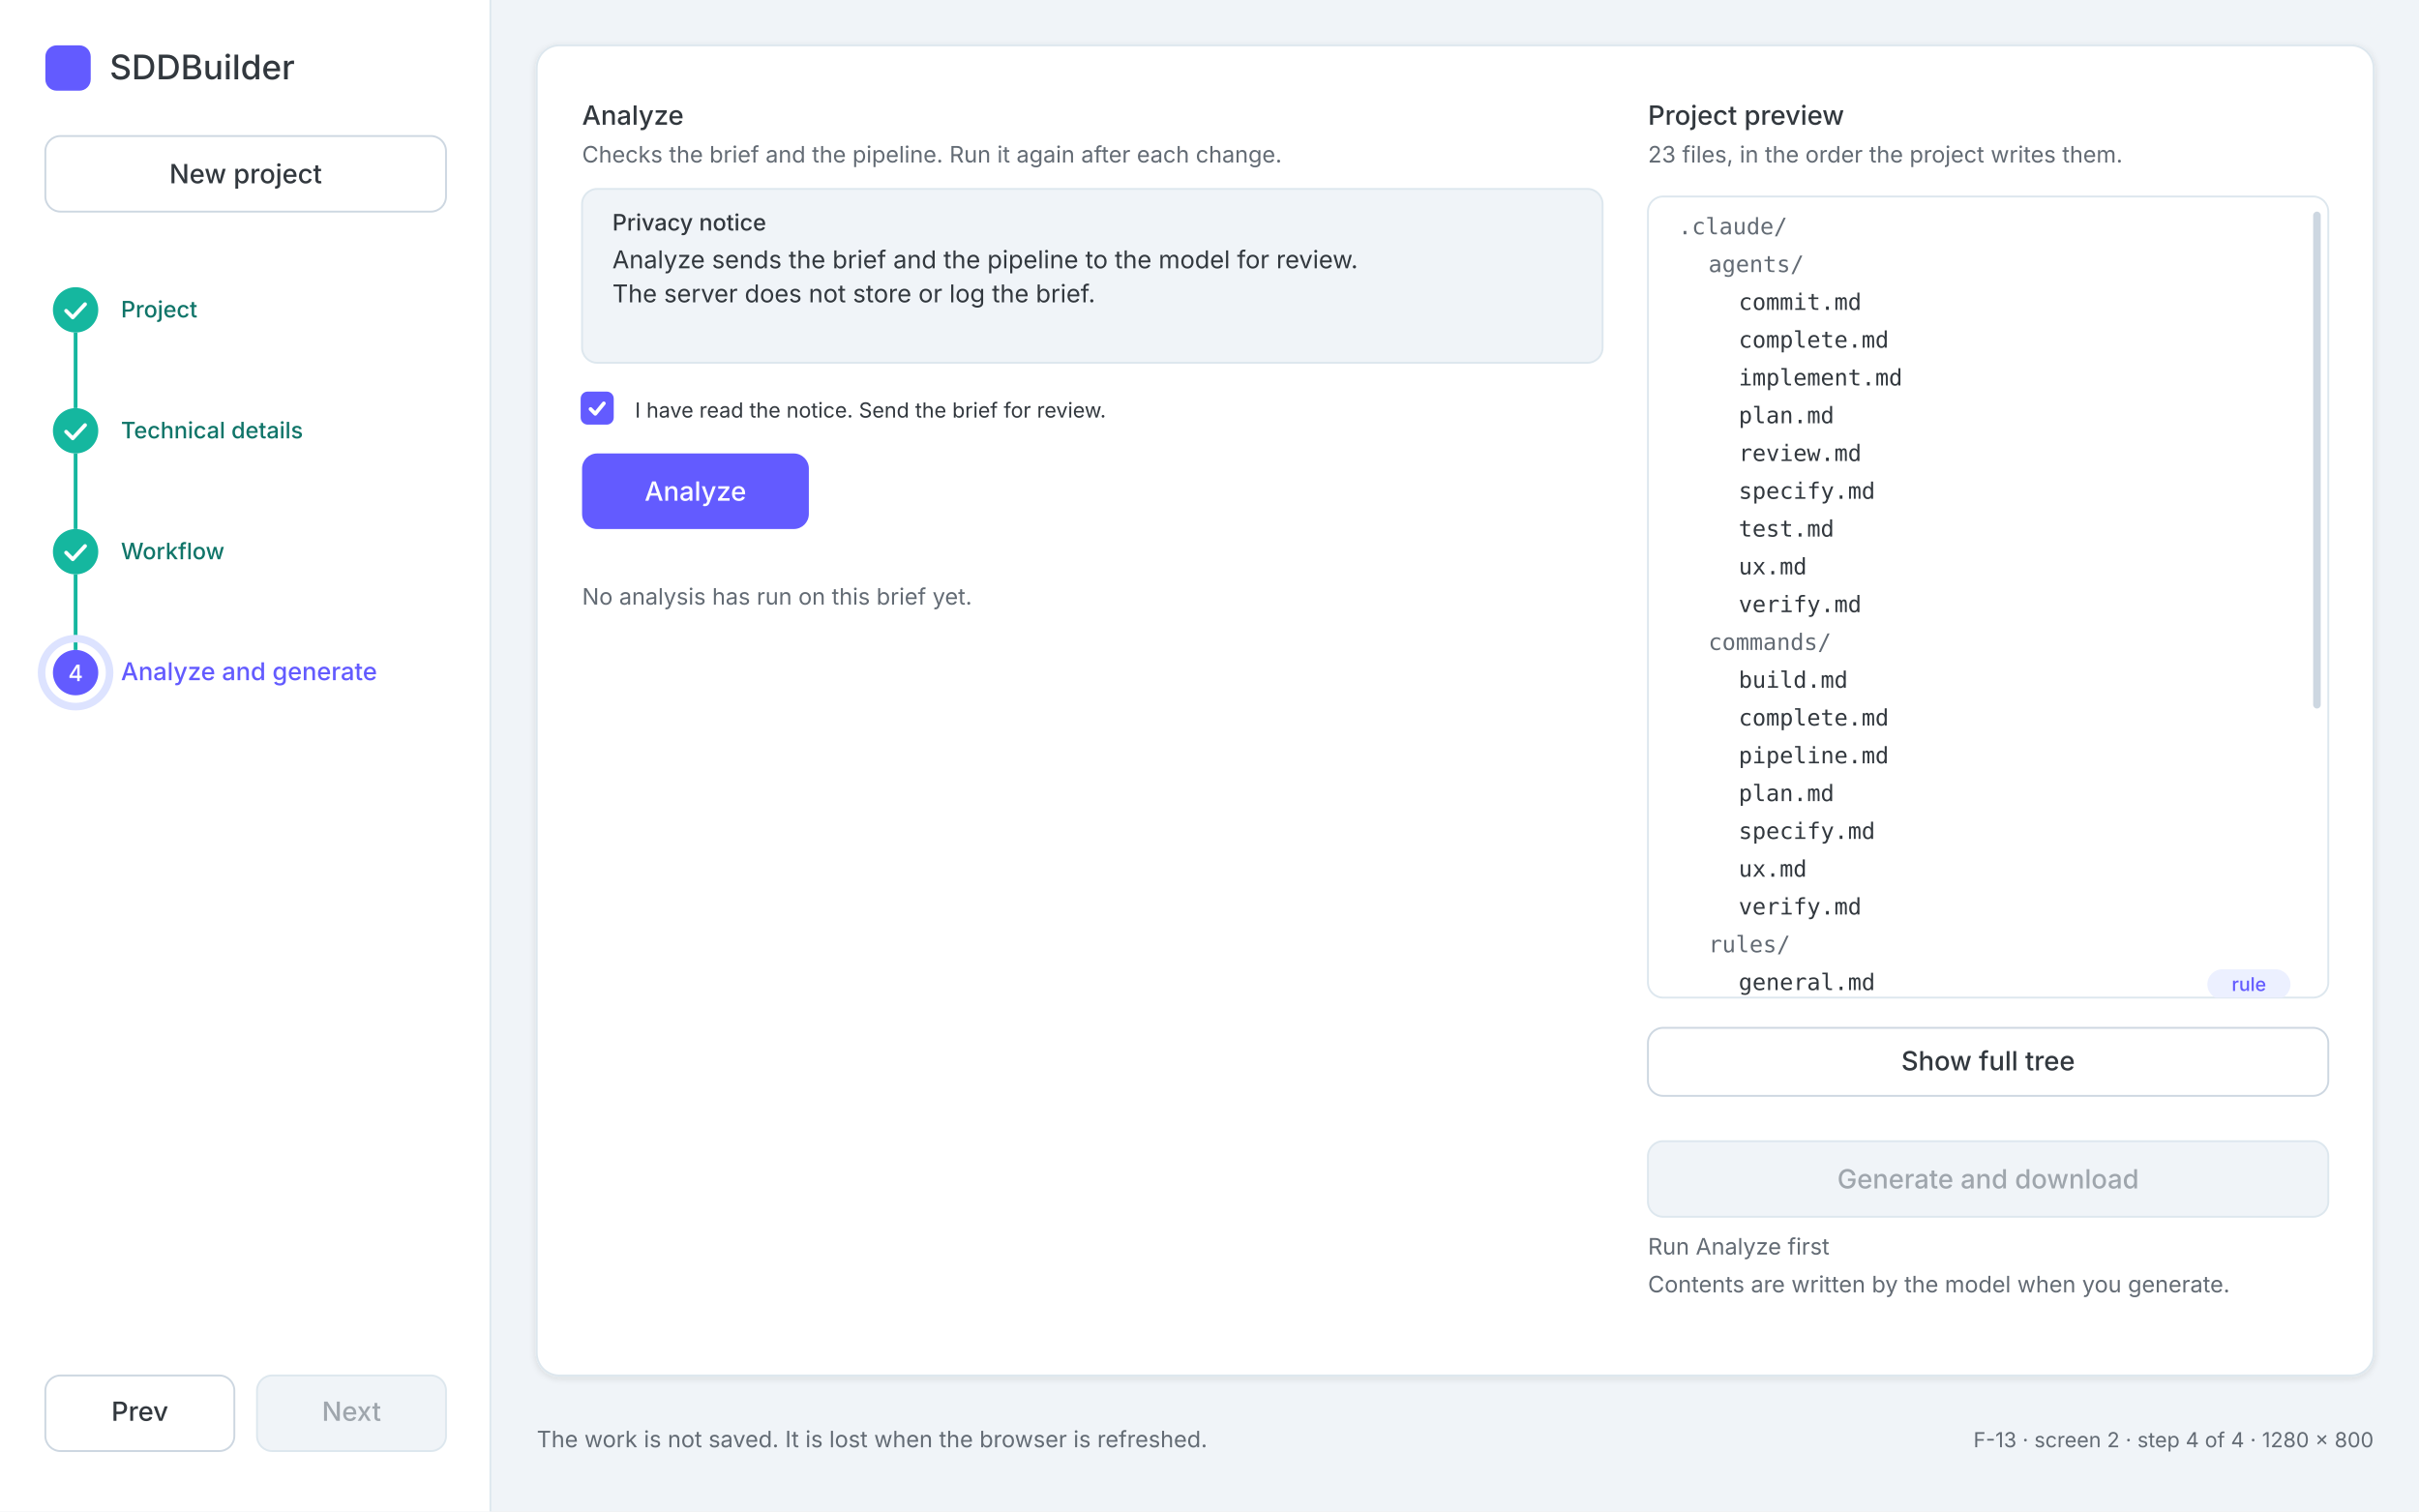
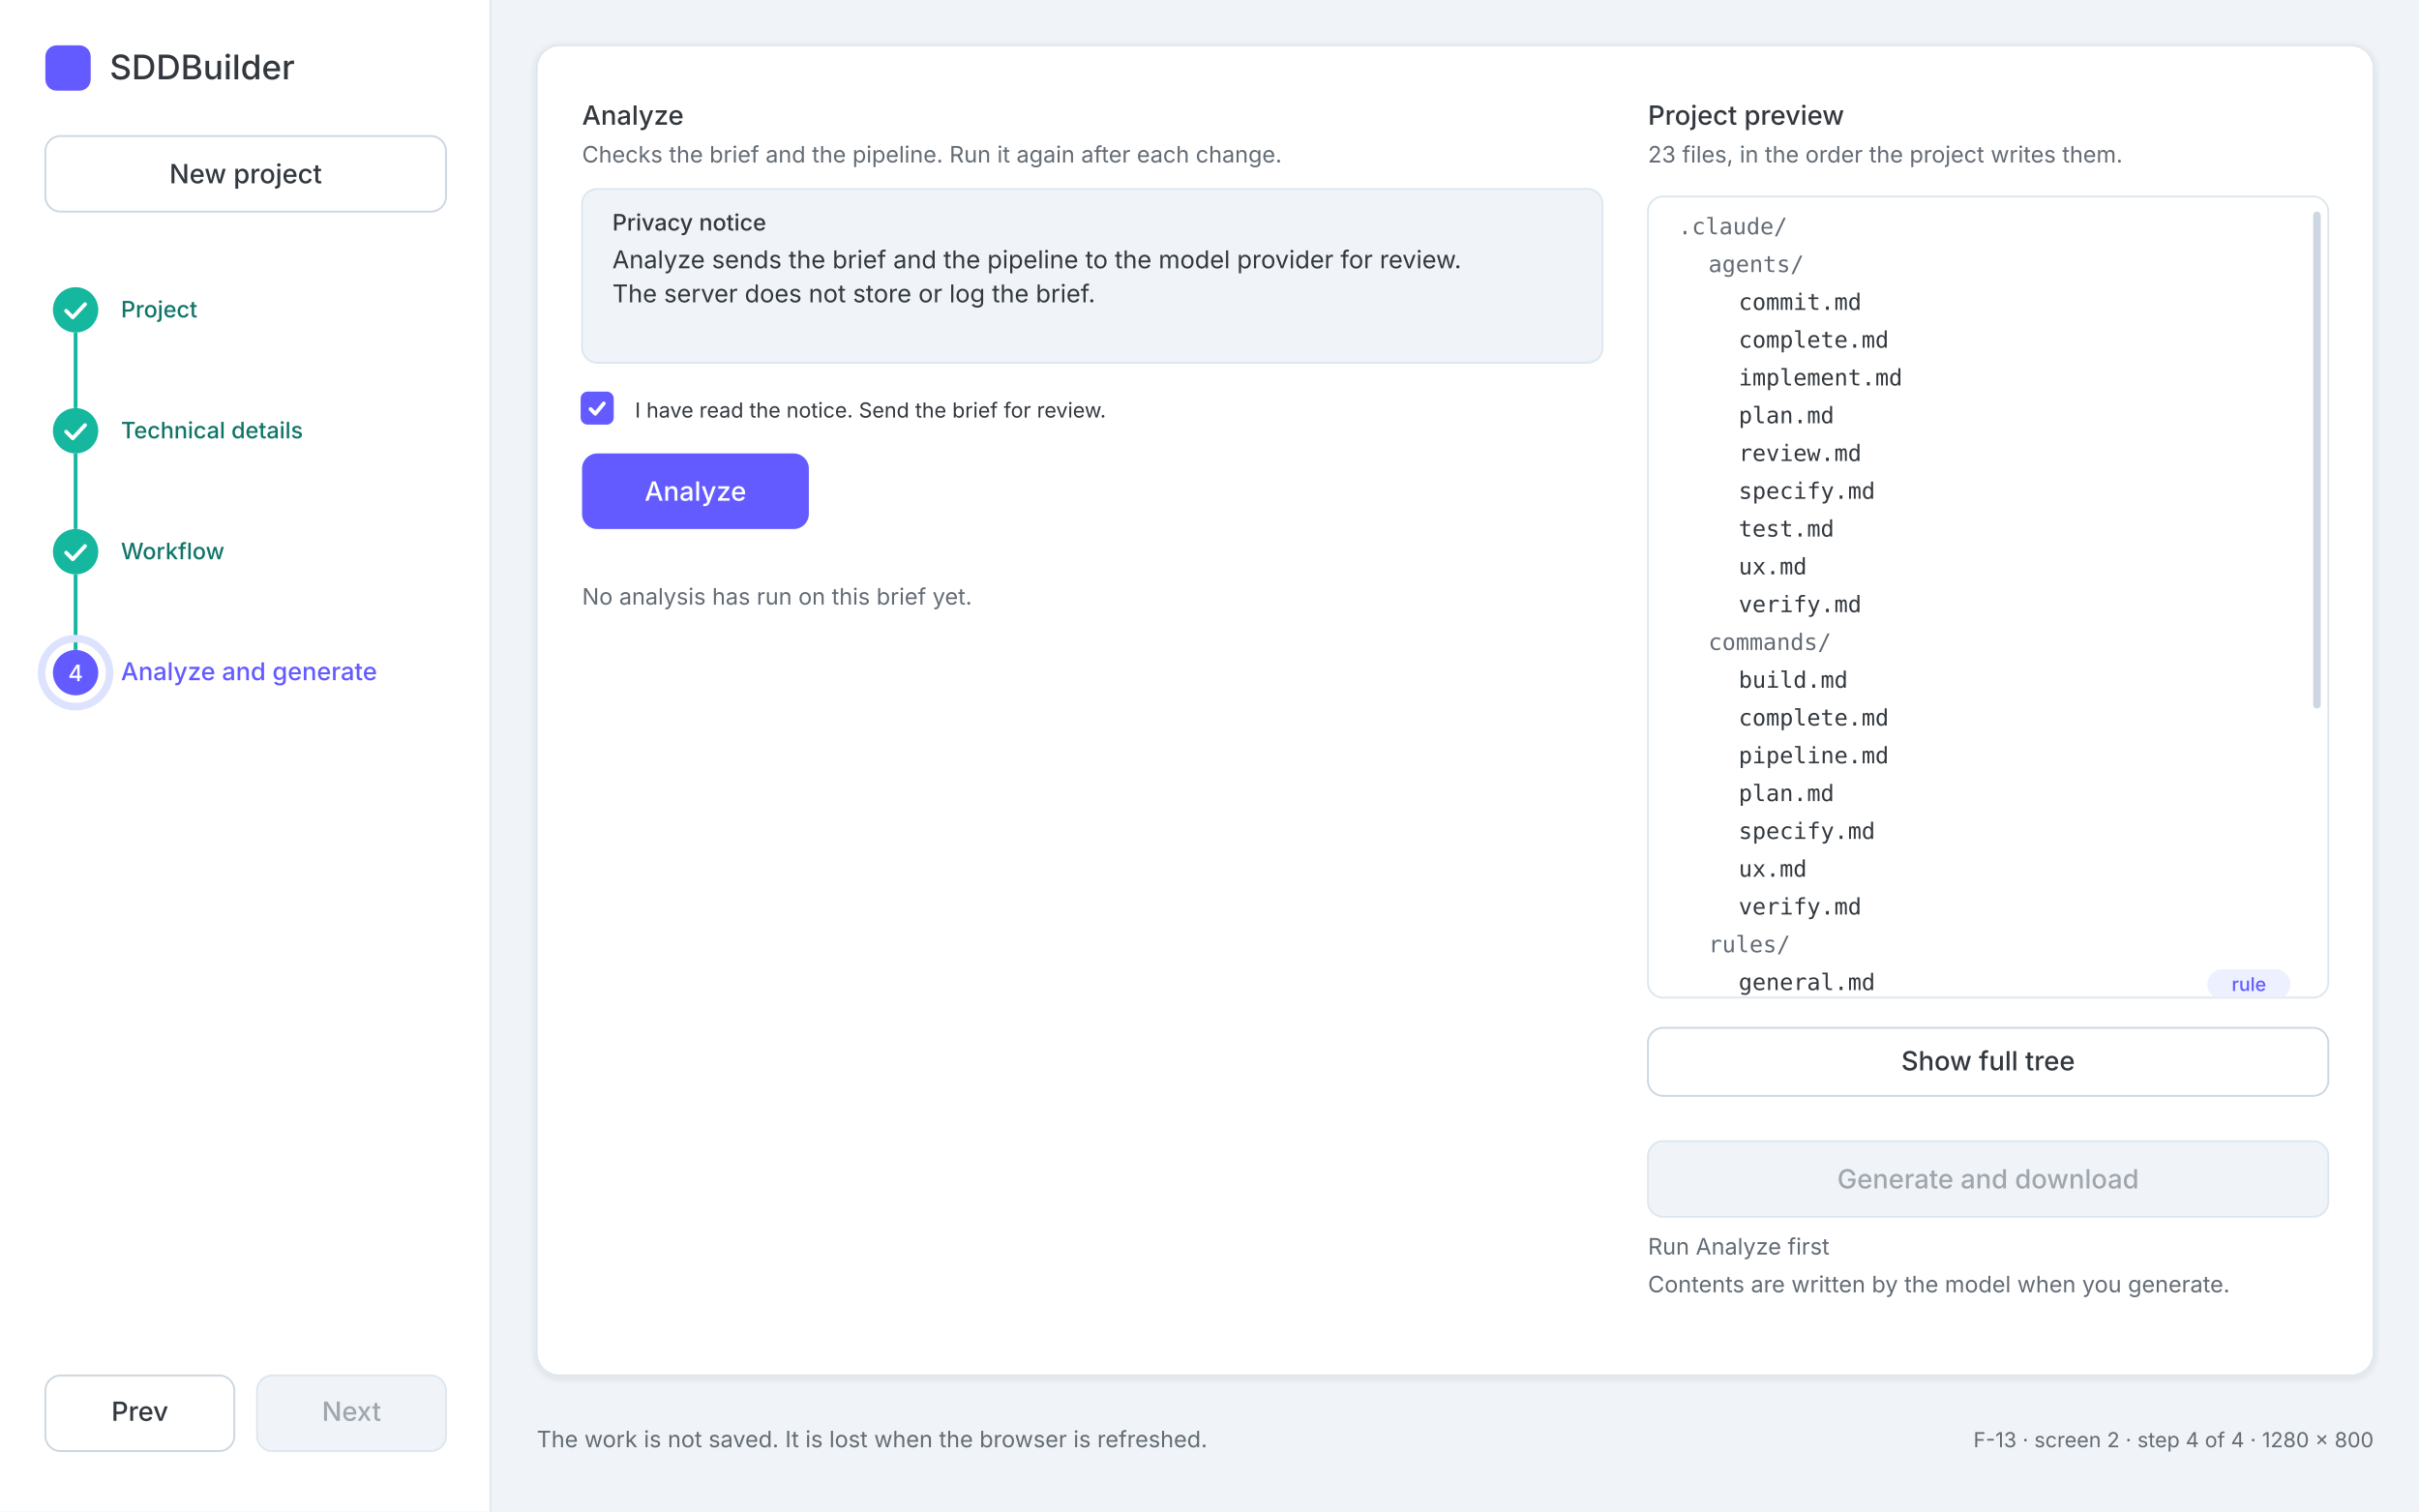
<svg xmlns="http://www.w3.org/2000/svg" width="1280" height="800" viewBox="0 0 1280 800">
  <defs>
    <filter id="sh" x="-5%" y="-5%" width="110%" height="115%">
      <feDropShadow dx="0" dy="1" stdDeviation="2" flood-color="#32383E" flood-opacity="0.12" />
    </filter>
  </defs>
  <style>
text{font-family:Inter,system-ui,-apple-system,"Segoe UI",sans-serif;font-size:13px;fill:#32383E}
.brand{font-size:18px;font-weight:500}
.btnText{font-size:14px;font-weight:500;fill:#FFFFFF}
.btnDark{font-size:14px;font-weight:500;fill:#32383E}
.navOff{font-size:14px;font-weight:500;fill:#9FA6AD}
.h1{font-size:16px;font-weight:500}
.h2{font-size:14px;font-weight:500}
.b12{font-size:12px;font-weight:500}
.muted{font-size:12px;fill:#636B74}
.caption{font-size:11px;fill:#636B74}
.label-cur{font-size:13px;font-weight:500;fill:#635BFF}
.label-done{font-size:12px;font-weight:500;fill:#107569}
.label-todo{font-size:12px;font-weight:500;fill:#636B74}
.num{font-size:12px;font-weight:500;fill:#FFFFFF}
.num-todo{font-size:12px;font-weight:500;fill:#636B74}
.disText{font-size:14px;font-weight:500;fill:#9FA6AD}
.pill{font-size:12px;font-weight:500}
.tree{font-family:"ui-monospace",Menlo,Consolas,monospace;font-size:12px;fill:#32383E}
.dir{fill:#636B74}
.tagT{font-size:10px;font-weight:500;fill:#635BFF}
.card{fill:#FFFFFF;stroke:#DDE7EE}
.btnP{fill:#635BFF}
.btn{fill:#FFFFFF;stroke:#CDD7E1}
.btnOff{fill:#F0F4F8;stroke:#DDE7EE}
.ring{fill:none;stroke:#DDE3FF;stroke-width:4}
.node-todo{fill:#FFFFFF;stroke:#CDD7E1;stroke-width:1.5}
.node-cur{fill:#635BFF}
.node-done{fill:#15B79F}
.check{fill:none;stroke:#FFFFFF;stroke-width:2;stroke-linecap:round;stroke-linejoin:round}
.line-todo{stroke:#CDD7E1;stroke-width:2}
.line-done{stroke:#15B79F;stroke-width:2}
.row{fill:#FFFFFF;stroke:#DDE7EE}
.panel{fill:#FFFFFF;stroke:#DDE7EE}
.thumb{fill:#CDD7E1}
</style>
  <rect width="1280" height="800" fill="#F0F4F8" />
  <rect x="0" y="0" width="260" height="800" fill="#FFFFFF" />
  <rect x="259" y="0" width="1" height="800" fill="#DDE7EE" />
  <rect x="24" y="24" width="24" height="24" rx="6" fill="#635BFF" />
  <text x="58" y="42" class="brand">SDDBuilder</text>
  <rect x="24" y="72" width="212" height="40" rx="8" class="btn" />
  <text x="130" y="97" class="btnDark" text-anchor="middle">New project</text>
  <line x1="40" y1="176" x2="40" y2="216" class="line-done" />
  <line x1="40" y1="240" x2="40" y2="280" class="line-done" />
  <line x1="40" y1="304" x2="40" y2="344" class="line-done" />
  <circle class="node-done" cx="40" cy="164" r="12" />
  <path class="check" d="M35 164.5 L38.5 168 L45 161" />
  <text class="label-done" x="64" y="168">Project</text>
  <circle class="node-done" cx="40" cy="228" r="12" />
  <path class="check" d="M35 228.5 L38.5 232 L45 225" />
  <text class="label-done" x="64" y="232">Technical details</text>
  <circle class="node-done" cx="40" cy="292" r="12" />
  <path class="check" d="M35 292.5 L38.5 296 L45 289" />
  <text class="label-done" x="64" y="296">Workflow</text>
  <circle class="ring" cx="40" cy="356" r="18" />
  <circle class="node-cur" cx="40" cy="356" r="12" />
  <text class="num" x="40" y="360.5" text-anchor="middle">4</text>
  <text class="label-cur" x="64" y="360">Analyze and generate</text>
  <g>
    <rect class="btn" x="24" y="728" width="100" height="40" rx="8" />
    <text class="btnDark" x="74" y="752" text-anchor="middle">Prev</text>
  </g>
  <g>
    <rect class="btnOff" x="136" y="728" width="100" height="40" rx="8" />
    <text class="navOff" x="186" y="752" text-anchor="middle">Next</text>
  </g>
  <rect x="284" y="24" width="972" height="704" rx="12" class="card" filter="url(#sh)" />
  <text x="308" y="66" class="h2">Analyze</text>
  <text x="308" y="86" class="muted">Checks the brief and the pipeline. Run it again after each change.</text>
  <rect x="308" y="100" width="540" height="92" rx="8" fill="#F0F4F8" stroke="#DDE7EE" />
  <text x="324" y="122" class="b12">Privacy notice</text>
-   <text x="324" y="142">Analyze sends the brief and the pipeline to the model for review.</text>
+   <text x="324" y="142">Analyze sends the brief and the pipeline to the model provider for review.</text>
  <text x="324" y="160">The server does not store or log the brief.</text>
  <g>
    <rect x="308" y="208" width="16" height="16" rx="3" fill="#635BFF" stroke="#635BFF" stroke-width="1.5" />
    <path class="check" d="M312.5 216.5 L315 219 L319.5 213.5" />
  </g>
  <text x="336" y="221" style="font-size:11px">I have read the notice. Send the brief for review.</text>
  <g>
    <rect class="btnP" x="308" y="240" width="120" height="40" rx="8" />
    <text class="btnText" x="368" y="265" text-anchor="middle">Analyze</text>
  </g>
  <text x="308" y="320" class="muted">No analysis has run on this brief yet.</text>
  <text x="872" y="66" class="h2">Project preview</text>
  <text x="872" y="86" class="muted">23 files, in the order the project writes them.</text>
  <clipPath id="clipCol">
    <rect x="872" y="104" width="360" height="424" rx="8" />
  </clipPath>
  <rect class="panel" x="872" y="104" width="360" height="424" rx="8" />
  <g clip-path="url(#clipCol)">
    <text x="888" y="124" class="tree dir">.claude/</text>
    <text x="904" y="144" class="tree dir">agents/</text>
    <text x="920" y="164" class="tree">commit.md</text>
    <text x="920" y="184" class="tree">complete.md</text>
    <text x="920" y="204" class="tree">implement.md</text>
    <text x="920" y="224" class="tree">plan.md</text>
    <text x="920" y="244" class="tree">review.md</text>
    <text x="920" y="264" class="tree">specify.md</text>
    <text x="920" y="284" class="tree">test.md</text>
    <text x="920" y="304" class="tree">ux.md</text>
    <text x="920" y="324" class="tree">verify.md</text>
    <text x="904" y="344" class="tree dir">commands/</text>
    <text x="920" y="364" class="tree">build.md</text>
    <text x="920" y="384" class="tree">complete.md</text>
    <text x="920" y="404" class="tree">pipeline.md</text>
    <text x="920" y="424" class="tree">plan.md</text>
    <text x="920" y="444" class="tree">specify.md</text>
    <text x="920" y="464" class="tree">ux.md</text>
    <text x="920" y="484" class="tree">verify.md</text>
    <text x="904" y="504" class="tree dir">rules/</text>
    <text x="920" y="524" class="tree">general.md</text>
    <rect x="1168" y="513" width="44" height="16" rx="8" fill="#ECF0FF" />
    <text class="tagT" x="1190" y="524.5" text-anchor="middle">rule</text>
    <text x="920" y="544" class="tree">typescript.md</text>
    <rect x="1168" y="533" width="44" height="16" rx="8" fill="#ECF0FF" />
    <text class="tagT" x="1190" y="544.5" text-anchor="middle">rule</text>
    <text x="888" y="564" class="tree">CLAUDE.md</text>
    <text x="888" y="584" class="tree dir">spec/</text>
    <text x="904" y="604" class="tree dir">documents/</text>
    <text x="920" y="624" class="tree">process.md</text>
    <text x="904" y="644" class="tree dir">specifications/</text>
    <text x="920" y="664" class="tree dir">F-00-template/</text>
    <text x="936" y="684" class="tree">plan.md</text>
    <text x="936" y="704" class="tree">progress.md</text>
    <text x="936" y="724" class="tree">stories.md</text>
  </g>
  <rect class="thumb" x="1224" y="112" width="4" height="263" rx="2" />
  <g>
    <rect class="btn" x="872" y="544" width="360" height="36" rx="8" />
    <text class="btnDark" x="1052" y="566.5" text-anchor="middle">Show full tree</text>
  </g>
  <g>
    <rect class="btnOff" x="872" y="604" width="360" height="40" rx="8" />
    <text class="disText" x="1052" y="629" text-anchor="middle">Generate and download</text>
  </g>
  <text x="872" y="664" class="muted">Run Analyze first</text>
  <text x="872" y="684" class="muted">Contents are written by the model when you generate.</text>
  <text x="284" y="766" class="muted">The work is not saved. It is lost when the browser is refreshed.</text>
  <text x="1256" y="766" class="caption" text-anchor="end">F-13 · screen 2 · step 4 of 4 · 1280 × 800</text>
</svg>
